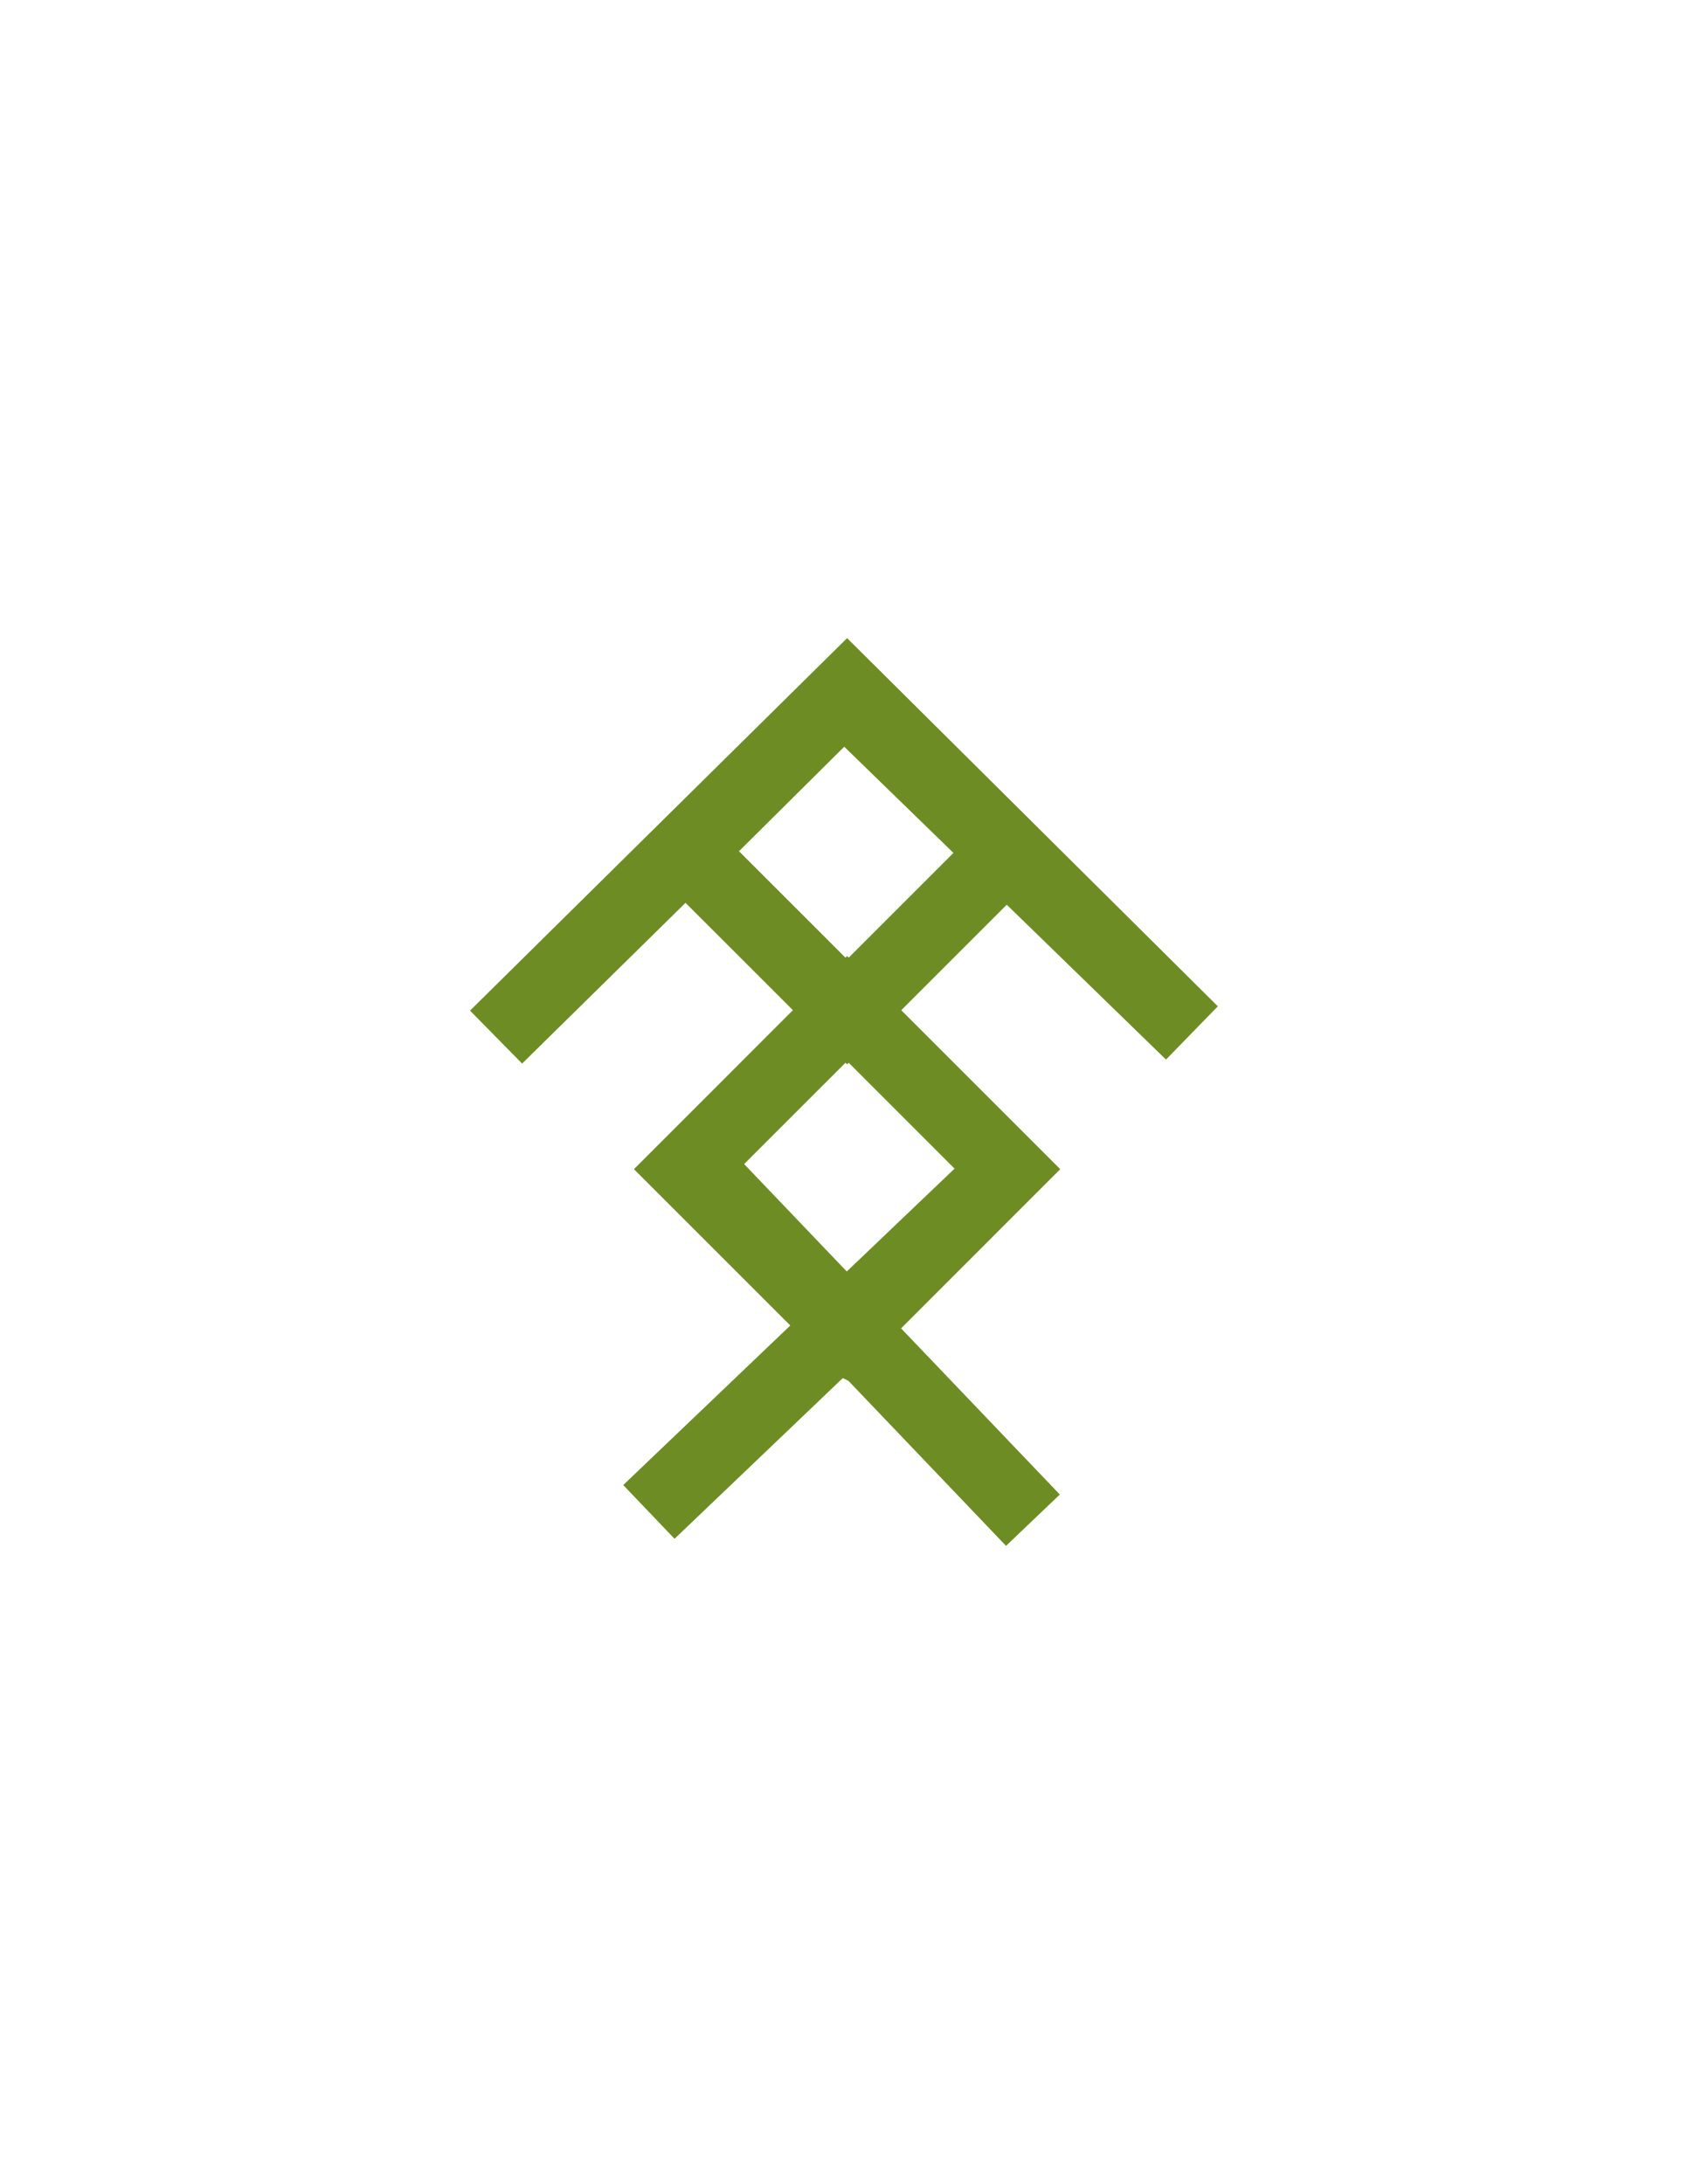
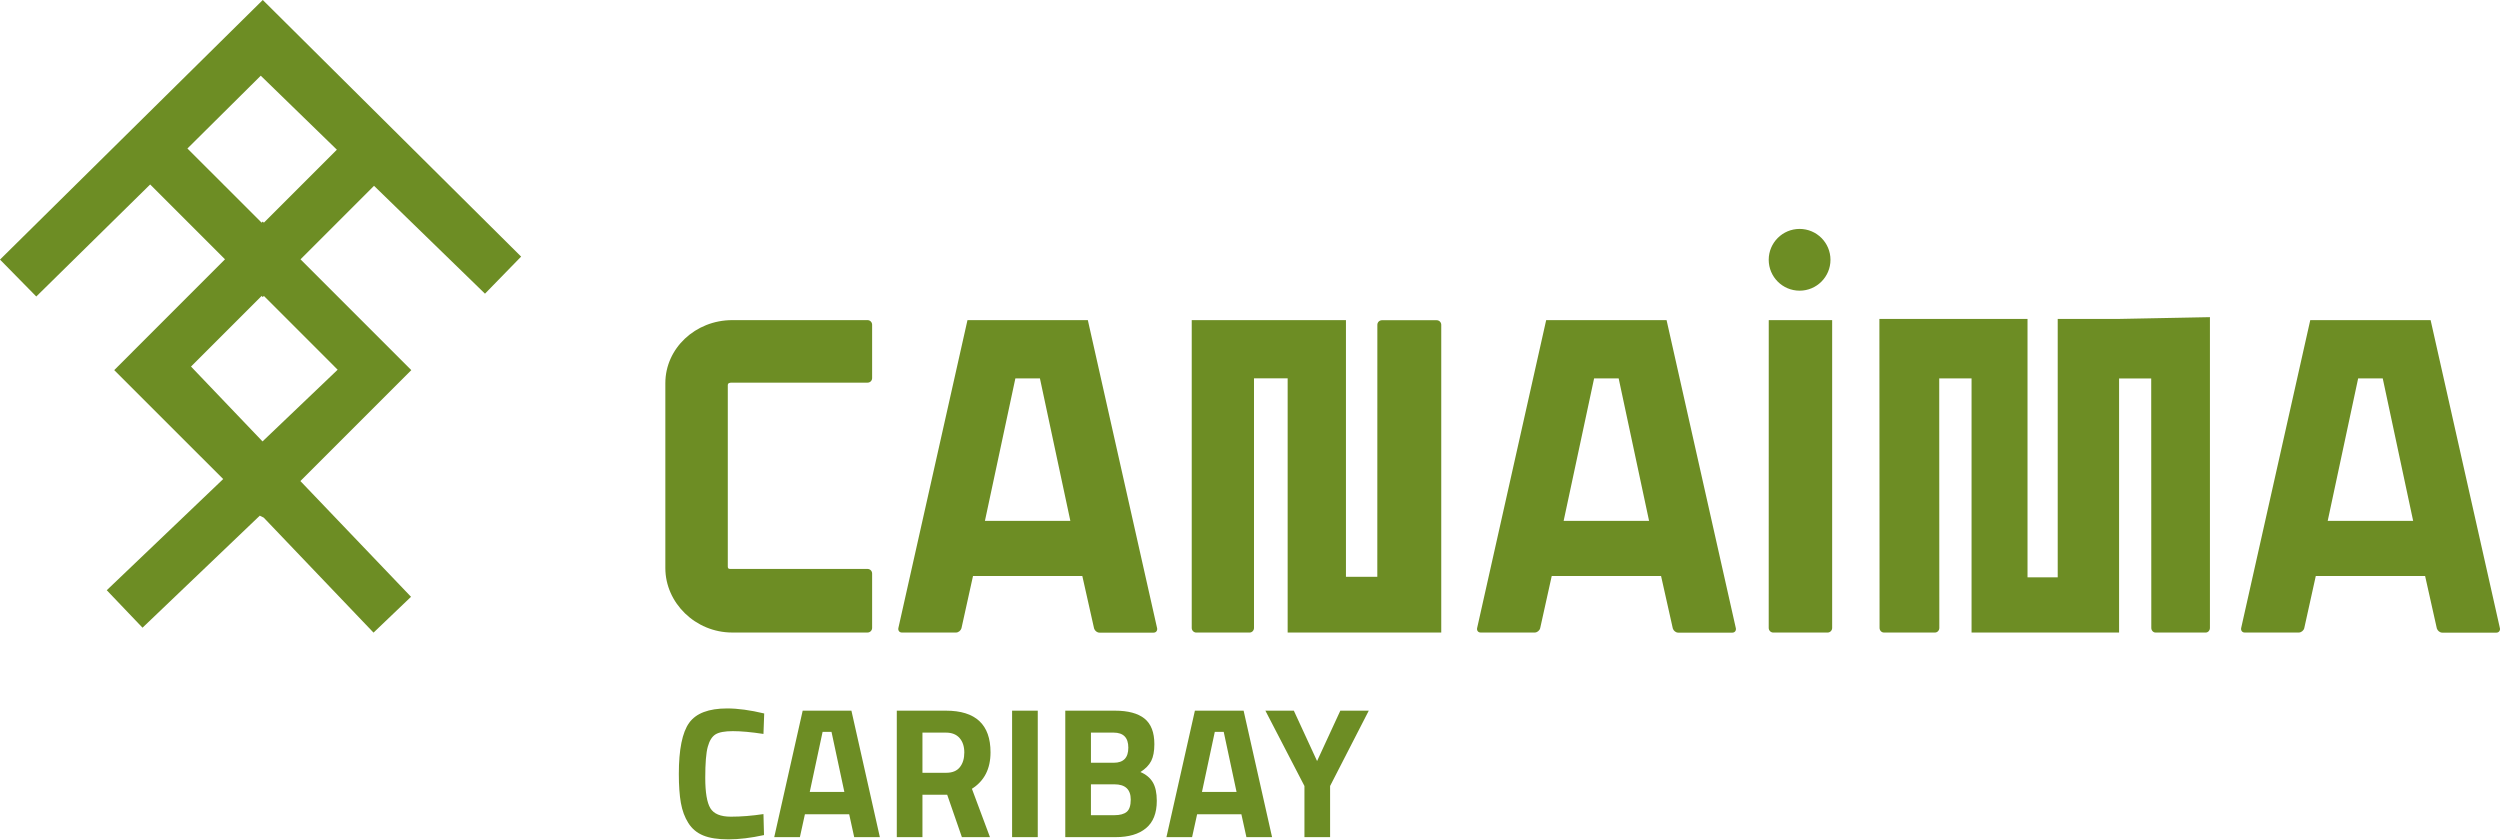
- <svg xmlns="http://www.w3.org/2000/svg" version="1.1" id="Layer_1" x="0px" y="0px" width="612px" height="792px" viewBox="0 0 612 792" enable-background="new 0 0 612 792" xml:space="preserve">
-   <path fill="#6D8D24" d="M422.779,384.244l18.801-19.314L307.148,231.408L170.42,366.487l18.894,19.204l59.246-58.286l38.938,38.922  L229.86,423.99l56.688,56.688l-60.575,57.857l18.615,19.49l61.013-58.286l2.054,1.026l57.125,59.826l19.508-18.623l-57.562-60.256  l57.713-57.723l-57.646-57.647l38.248-38.249L422.779,384.244z M346.113,423.789l-39.082,37.297l-37.213-38.955l36.742-36.734  l0.588,0.581l0.59-0.581L346.113,423.789z M307.738,347.274l-0.59-0.564l-0.597,0.564l-38.603-38.586l38.165-37.896l39.595,38.51  L307.738,347.274z" />
+ <svg xmlns="http://www.w3.org/2000/svg" version="1.1" id="Layer_1" x="0px" y="0px" width="214.291" height="71.947" viewBox="0 0 214.291 71.947" enable-background="new 0 0 224.333 78" xml:space="preserve">
+   <defs id="defs3035" />
+   <g id="g2995" transform="translate(-5.022,-3.026001)">
+     <g id="g2997">
+       <circle cx="159.277" cy="25.295" r="2.647" id="circle2999" style="fill:#6d8d24" d="m 161.924,25.295 c 0,1.462 -1.185,2.647 -2.647,2.647 -1.462,0 -2.647,-1.185 -2.647,-2.647 0,-1.462 1.185,-2.647 2.647,-2.647 1.462,0 2.647,1.185 2.647,2.647 z" />
+       <path d="M 67.788,35.825 H 79.39 c 0.215,0 0.387,-0.173 0.387,-0.386 v -4.578 c 0,-0.213 -0.172,-0.395 -0.387,-0.395 H 67.788 c -3.162,0 -5.735,2.421 -5.735,5.4 v 15.855 c 0,2.976 2.573,5.523 5.735,5.523 h 11.596 c 0.217,0 0.393,-0.177 0.393,-0.394 v -4.663 c 0,-0.219 -0.176,-0.394 -0.393,-0.394 H 67.788 c -0.207,0 -0.382,0.042 -0.382,-0.206 V 36.051 c 0,-0.215 0.175,-0.226 0.382,-0.226 z" id="path3001" style="fill:#6d8d24" />
+       <path d="m 156.633,30.465 -0.003,26.388 c 0,0.217 0.176,0.394 0.393,0.394 h 4.649 c 0.22,0 0.396,-0.177 0.396,-0.394 V 30.465 h -5.435 z" id="path3003" style="fill:#6d8d24" />
+       <path d="m 186.662,30.363 h -5.141 -0.119 V 52.51 h -2.588 V 30.363 h -12.697 l 0.014,26.487 c 0,0.215 0.167,0.394 0.371,0.394 h 4.382 c 0.204,0 0.37,-0.179 0.37,-0.394 l -0.008,-21.387 h 2.771 v 21.782 h 12.631 0.014 V 35.464 h 2.754 l 0.008,21.387 c 0,0.215 0.163,0.394 0.364,0.394 h 4.302 c 0.197,0 0.359,-0.179 0.359,-0.394 v -26.64 l -7.787,0.152 z" id="path3005" style="fill:#6d8d24" />
+       <path d="m 128.164,30.474 h -4.684 c -0.221,0 -0.396,0.177 -0.396,0.394 l -0.004,21.6 h -2.688 V 30.465 h -13.219 v 26.388 c 0,0.217 0.178,0.394 0.392,0.394 h 4.562 c 0.212,0 0.383,-0.177 0.383,-0.394 V 35.456 h 2.885 v 21.79 h 13.166 V 32.912 30.867 c -0.001,-0.217 -0.177,-0.393 -0.397,-0.393 z" id="path3007" style="fill:#6d8d24" />
+       <path d="M 98.267,30.465 H 87.951 l -5.929,26.417 c -0.026,0.205 0.1,0.362 0.306,0.362 h 4.639 c 0.205,0 0.4,-0.157 0.467,-0.362 l 0.99,-4.481 h 9.371 l 1.008,4.494 c 0.059,0.199 0.258,0.359 0.461,0.359 h 4.641 c 0.203,0 0.33,-0.16 0.305,-0.359 l -5.943,-26.43 z m -8.821,17.21 2.61,-12.213 h 2.105 l 2.608,12.213 h -7.323 z" id="path3009" style="fill:#6d8d24" />
+       <path d="m 147.874,30.465 h -10.319 l -5.924,26.417 c -0.029,0.205 0.098,0.362 0.305,0.362 h 4.637 c 0.205,0 0.402,-0.157 0.465,-0.362 l 0.992,-4.481 h 9.373 l 1.006,4.494 c 0.061,0.199 0.26,0.359 0.463,0.359 h 4.641 c 0.202,0 0.33,-0.16 0.304,-0.359 l -5.943,-26.43 z m -8.823,17.21 2.612,-12.213 h 2.105 l 2.607,12.213 h -7.324 z" id="path3011" style="fill:#6d8d24" />
+       <path d="M 213.365,30.465 H 203.05 l -5.929,26.417 c -0.024,0.205 0.104,0.362 0.308,0.362 h 4.637 c 0.204,0 0.403,-0.157 0.466,-0.362 l 0.99,-4.481 h 9.372 l 1.005,4.494 c 0.063,0.199 0.26,0.359 0.466,0.359 h 4.639 c 0.204,0 0.33,-0.16 0.306,-0.359 l -5.945,-26.43 z m -8.821,17.21 2.61,-12.213 h 2.108 l 2.607,12.213 h -7.325 z" id="path3013" style="fill:#6d8d24" />
+     </g>
+     <g enable-background="new    " id="g3015">
+       <path d="m 70.51,74.606 c -1.126,0.245 -2.142,0.367 -3.044,0.367 -0.904,0 -1.627,-0.111 -2.168,-0.335 -0.543,-0.223 -0.968,-0.579 -1.275,-1.068 -0.309,-0.488 -0.521,-1.062 -0.639,-1.721 -0.116,-0.659 -0.175,-1.488 -0.175,-2.487 0,-2.094 0.295,-3.552 0.885,-4.376 0.59,-0.823 1.677,-1.235 3.26,-1.235 0.914,0 1.972,0.144 3.173,0.431 l -0.064,1.754 c -1.052,-0.16 -1.926,-0.239 -2.622,-0.239 -0.696,0 -1.192,0.093 -1.49,0.278 -0.298,0.187 -0.519,0.54 -0.661,1.061 -0.145,0.521 -0.216,1.408 -0.216,2.662 0,1.254 0.146,2.123 0.438,2.606 0.292,0.483 0.877,0.725 1.754,0.725 0.877,0 1.809,-0.074 2.797,-0.223 l 0.047,1.8 z" id="path3017" style="fill:#6d8d24" />
+       <path d="m 71.387,74.782 2.438,-10.84 h 4.177 l 2.438,10.84 h -2.199 l -0.43,-1.961 h -3.795 l -0.43,1.961 h -2.199 z m 4.145,-9.022 -1.101,5.148 h 2.966 L 76.296,65.76 h -0.764 z" id="path3019" style="fill:#6d8d24" />
+       <path d="m 84.091,71.147 v 3.635 h -2.199 v -10.84 h 4.209 c 2.55,0 3.825,1.19 3.825,3.571 0,1.413 -0.532,2.454 -1.595,3.124 l 1.547,4.145 h -2.407 l -1.259,-3.635 h -2.121 z m 3.205,-2.359 c 0.254,-0.318 0.383,-0.738 0.383,-1.259 0,-0.521 -0.137,-0.936 -0.407,-1.243 -0.271,-0.309 -0.661,-0.463 -1.171,-0.463 h -2.01 v 3.443 h 2.041 c 0.521,10e-4 0.909,-0.159 1.164,-0.478 z" id="path3021" style="fill:#6d8d24" />
+       <path d="m 91.775,74.782 v -10.84 h 2.2 v 10.84 h -2.2 z" id="path3023" style="fill:#6d8d24" />
+       <path d="m 96.333,63.942 h 4.256 c 1.127,0 1.972,0.227 2.535,0.678 0.563,0.452 0.846,1.183 0.846,2.191 0,0.606 -0.092,1.087 -0.271,1.443 -0.182,0.355 -0.489,0.672 -0.925,0.948 0.478,0.202 0.831,0.494 1.06,0.877 0.229,0.382 0.344,0.914 0.344,1.594 0,1.052 -0.309,1.833 -0.926,2.343 -0.615,0.511 -1.482,0.766 -2.598,0.766 h -4.32 v -10.84 z m 4.145,1.881 h -1.944 v 2.583 h 1.961 c 0.829,0 1.243,-0.431 1.243,-1.291 0,-0.861 -0.42,-1.292 -1.26,-1.292 z m 0.064,4.432 h -2.009 v 2.646 h 2.009 c 0.479,0 0.831,-0.096 1.061,-0.287 0.228,-0.191 0.342,-0.542 0.342,-1.052 0,-0.871 -0.468,-1.307 -1.403,-1.307 z" id="path3025" style="fill:#6d8d24" />
+       <path d="m 105.005,74.782 2.439,-10.84 h 4.176 l 2.439,10.84 h -2.199 l -0.431,-1.961 h -3.794 l -0.431,1.961 h -2.199 z m 4.145,-9.022 -1.1,5.148 h 2.965 l -1.1,-5.148 h -0.765 z" id="path3027" style="fill:#6d8d24" />
+       <path d="m 119.034,74.782 h -2.2 v -4.384 l -3.348,-6.456 h 2.439 l 1.992,4.32 1.993,-4.32 h 2.438 l -3.315,6.456 v 4.384 z" id="path3029" style="fill:#6d8d24" />
+     </g>
+     <path d="M 46.593,28.2 49.691,25.021 27.546,3.026 5.022,25.277 l 3.11,3.164 9.762,-9.603 6.414,6.414 -9.495,9.499 9.34,9.338 -9.98,9.529 3.065,3.212 10.052,-9.603 0.339,0.17 9.41,9.855 3.214,-3.07 -9.483,-9.922 9.508,-9.508 -9.497,-9.498 6.301,-6.301 9.511,9.247 z m -12.629,6.517 -6.439,6.146 -6.131,-6.418 6.054,-6.052 0.099,0.097 0.096,-0.097 6.321,6.324 z m -6.322,-12.605 -0.096,-0.093 -0.099,0.093 -6.36,-6.357 6.287,-6.24 6.523,6.342 -6.255,6.255 z" id="path3031" style="fill:#6d8d24" />
+   </g>
</svg>
